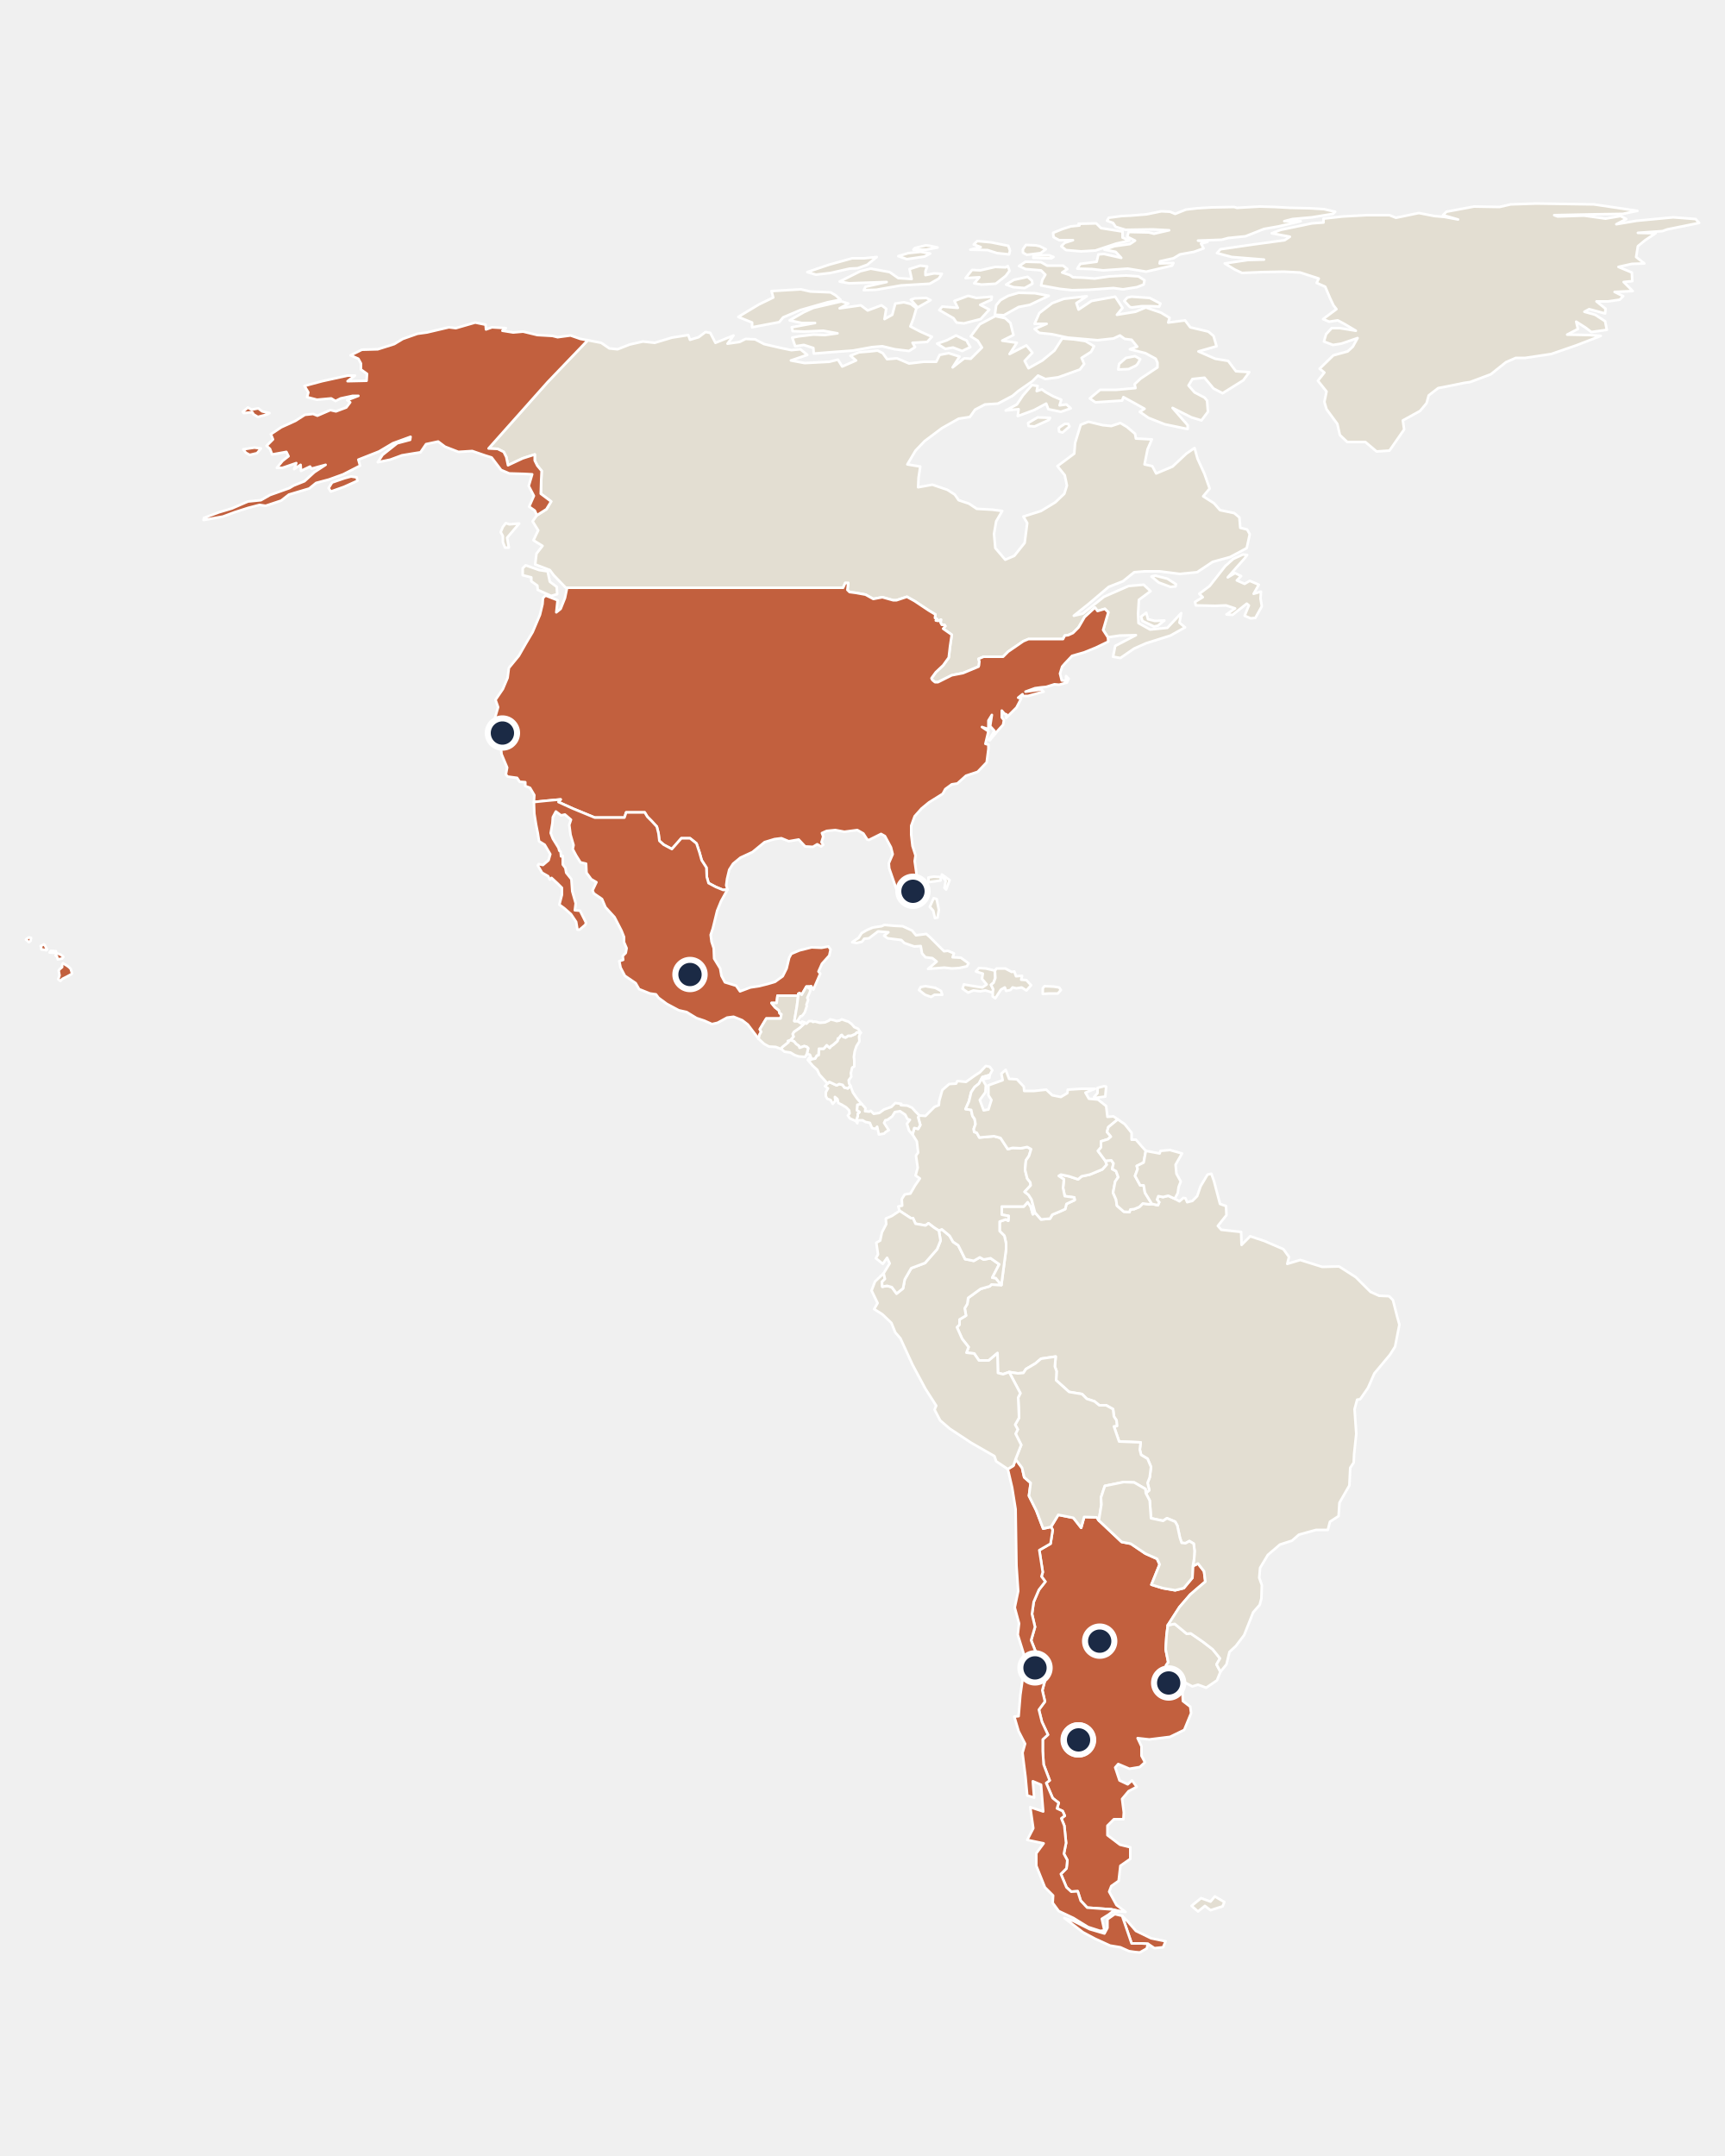
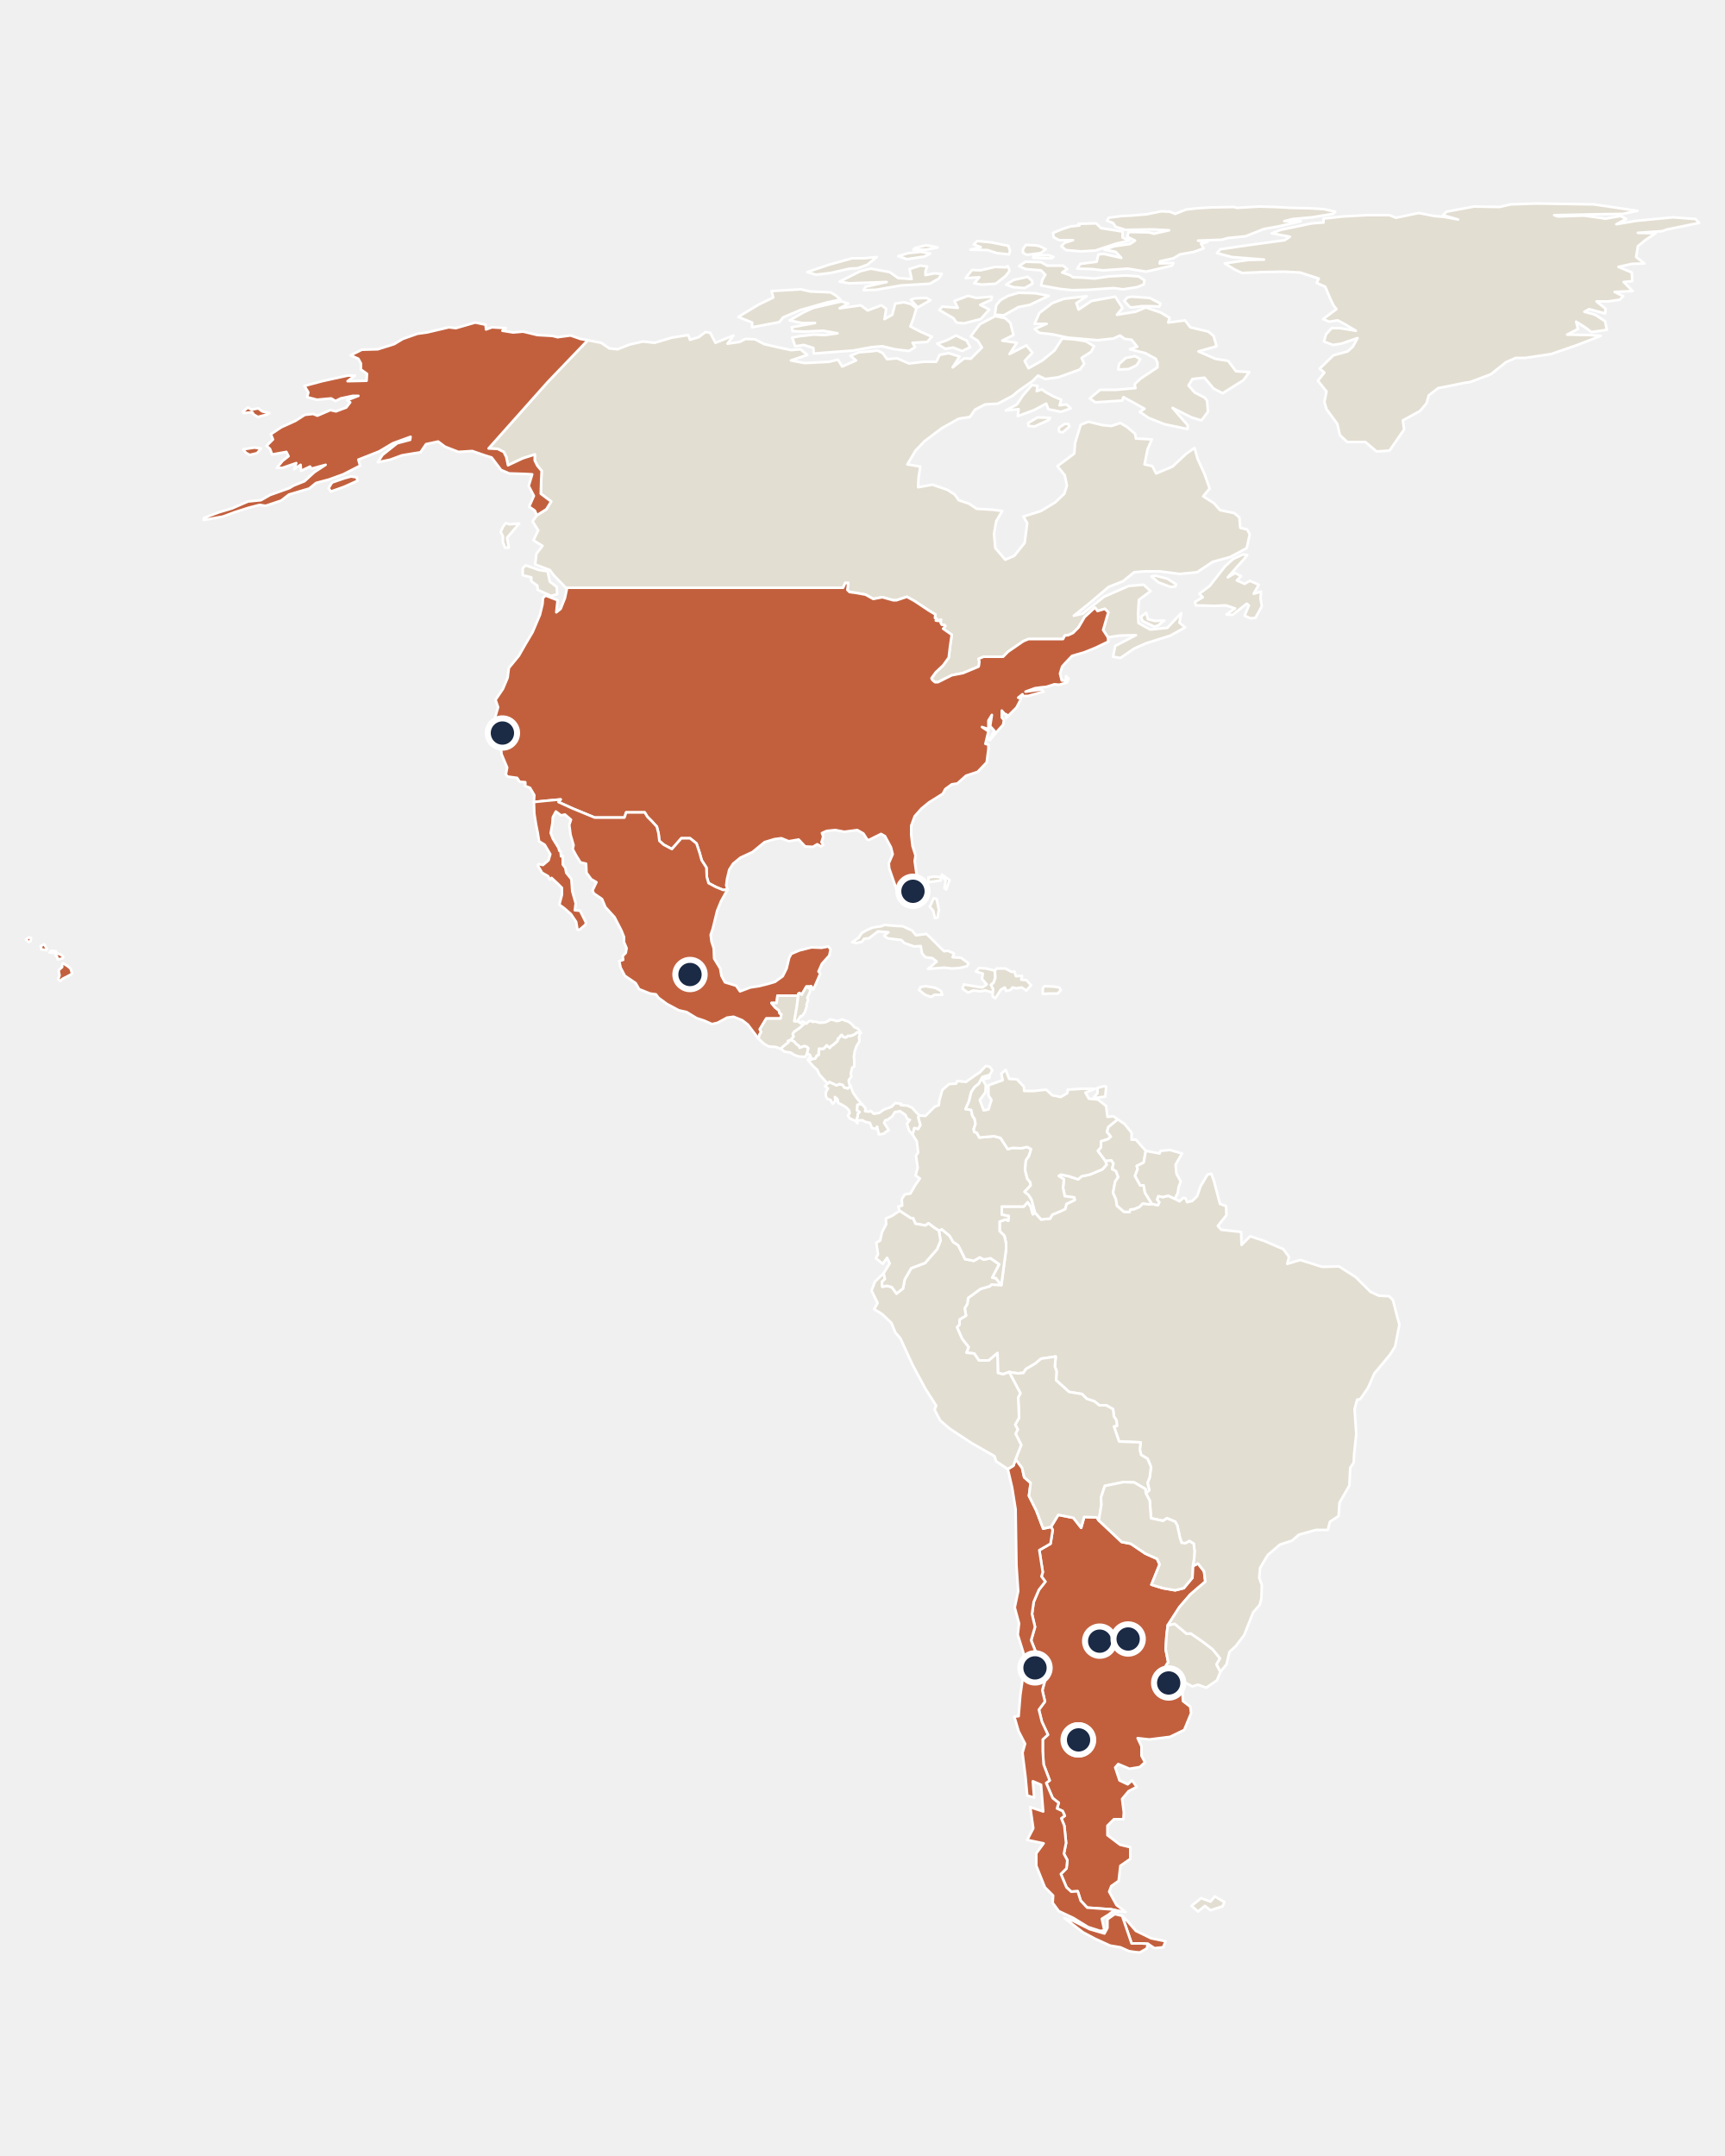
<svg xmlns="http://www.w3.org/2000/svg" viewBox="0 0 400 500" width="400" height="500">
  <g fill="#e3ded2" stroke="#ffffff" stroke-width=".6" stroke-linejoin="round">
    <path d="M131.5,136.3L131.2,136.3L128.4,133.4L127.5,132.2L124.1,130.9L124.4,128.4L125.8,126.6L123.7,125.3L124.8,123L123.5,120.9L124.5,119.5L126.7,118.1L127.8,116.3L125.4,114.5L125.5,111.3L125.6,109.2L124.6,108L124,106.8L124,105.4L121.2,106.3L117.8,107.9L117.4,106L116.8,104.8L115.4,104.1L113.3,104L127,88.6L136.3,78.9L139.4,79.5L141.3,80.8L143.2,81L146,79.9L149.1,79.2L151.8,79.5L155.8,78.3L159.6,77.7L160,78.8L162,78.2L163.6,77L164.7,77.2L165.9,79.5L170.1,77.8L168.7,79.7L171.5,79.3L172.9,78.6L175.1,78.7L177.2,79.8L181.1,80.7L183.5,81.2L185.6,81L187.2,82.3L183.4,83.6L186.6,84.2L192.3,83.9L194.3,83.4L195.3,85L198.5,83.6L197.2,82.5L199.2,81.7L201.7,81.5L203.5,81.3L204.7,81.9L205.7,83.3L208,83.1L210.8,84.3L214.2,83.9L217.1,83.9L217.9,82.3L220,81.9L222.5,82.7L220.9,85.2L223.6,83.1L225.1,83.2L227.7,80.6L226.7,79L225.1,78L227.2,75.2L230.8,73.3L233.1,73.8L234.3,74.9L235,77.7L232.4,79L235.8,79.5L234.1,82.1L238,80.1L239.4,81.8L237.6,83.7L238.5,85.4L241.7,83.6L244.5,81.3L246.3,78.5L249,78.7L251.7,79.1L253.7,80.3L253,81.6L250.8,83L251.4,84.4L250.4,85.7L245.4,87.5L242.4,87.9L240.7,87.1L239.4,88.4L236.1,90.7L234.8,91.8L231.4,93.6L228.4,93.8L226.1,95L224.9,96.7L222.3,97.1L218.4,99.3L214.4,102.3L212.3,104.5L210.4,107.7L213.4,108.2L213,110.8L212.9,113L216.2,112.4L219.7,113.6L221.4,114.7L222.3,116L224.7,116.8L226.5,118L230.1,118.2L232.4,118.5L231,120.9L230.5,123.8L230.8,127.1L233.1,129.8L235.2,128.9L237.6,125.9L238.2,121.3L237.3,119.8L241.4,118.5L244.7,116.5L246.8,114.5L247.4,112.6L246.9,110.2L245.2,108.1L249.1,105.2L249.3,102.7L250.6,98.5L252.4,97.8L255.7,98.6L257.7,98.8L259.8,98.1L261.3,99L263.2,100.6L263.4,101.7L267.1,101.9L266.1,104.2L265.4,107.7L267.2,108.1L268.1,109.8L271.9,108.2L275.1,105.2L277,103.9L277.7,106.4L279.3,109.9L280.5,113.3L279,115.1L281.5,116.7L282.9,118.3L286.2,119L287.4,120L287.6,122.4L289.2,122.8L289.8,123.9L289.1,127.1L287.1,128.2L285.2,129.2L281.2,130.3L277.6,132.7L273.6,133.1L268.9,132.5L265.4,132.5L263,132.7L260.4,134.8L257.1,136.1L252.5,140L249,142.8L251.1,142.3L256,138.4L261.7,135.9L265.2,135.6L266.8,137.1L264.1,139.1L263.9,142.3L264,144.5L266.7,146L270.7,145.6L273.9,142.2L273.5,144.4L274.8,145.5L271.4,147.4L265.7,149.2L263,150.4L259.8,152.6L258.1,152.3L258.6,149.8L263.4,147.3L259.6,147.4L256.9,147.8L255.8,146.1L257,142L256.2,141.2L254.5,141.7L253.9,140.9L251.5,143.1L250.1,145.5L248.8,146.8L247.7,147.3L246.9,147.4L246.5,148.2L242.1,148.2L238.5,148.2L237.3,148.7L234.1,150.9L233.8,151.1L232.6,152.3L230.5,152.3L228.1,152.3L226.9,152.8L227.1,153.4L227,154.3L226.9,154.6L223.3,156.1L220.7,156.6L217.5,158.2L216.8,158.2L216.2,157.7L216,157.3L216.2,157L217,155.9L218.7,154.3L220,152.5L220.3,149.9L220.7,147.2L218.7,145.8L219.2,145.2L219,144.9L218.4,144.9L218.1,144.4L218.2,143.7L217.6,144L217,143.9L217.3,143.6L216.8,143.3L216.9,142.5L215.4,141.6L213.9,140.6L212.1,139.4L210.3,138.4L207.9,139.2L207.1,139.2L204.6,138.5L202.5,138.9L200.7,137.9L198.5,137.5L197,137.3L196.5,136.8L196.7,135.2L196,135.2L195.5,136.3L190.7,136.3L182.8,136.3L174.9,136.3L168,136.3L161.1,136.3L154.2,136.3L147.2,136.3L144.9,136.3L138.1,136.3ZM238.4,98.1L240.6,96.8L243.5,96.9L243.2,97.4L239.9,98.9L238.5,98.8ZM262,71.2L260.7,69.8L261.4,69L262.4,68.8L266.6,69.1L269.1,70.4L268.8,71.1L266.8,71L264.8,71L262.5,71.3ZM245.7,99.1L246.9,98.3L247.7,98.3L248,98.9L246.4,100.3L245.6,100.1L245.5,99.3ZM239.4,65.8L237.6,66.8L235,66.6L233.3,66L235.1,64.9L238.3,64.2L239.3,65.1ZM243.8,59.9L242.9,59.9L239.6,59.8L239.7,59.2L243.3,59.2L244.3,59.6ZM241.1,57.1L242.5,57.8L241.3,58.7L238.1,59.1L237.2,58.6L237.2,57.8L237.9,56.8L240.2,56.9ZM248.6,67.3L245.8,67L241.4,66.2L241.7,64.9L242.4,63.7L241.4,62.7L237.8,62.4L236.3,61.7L237.8,60.7L241.4,60.8L242.8,61.6L246.5,61.6L247.5,62.4L246.3,63.2L248.1,63.8L248.8,64.3L251.3,64.4L253.8,64.6L257.2,64.1L261.1,63.9L264,64.1L265.4,65L265.2,66L263.6,66.6L260.4,67.1L258.2,66.8L252.5,67.2ZM213.5,58.4L215.7,58.8L214.4,59.5L210.3,60.1L208.3,59.4L210.6,58.7ZM215.6,57L217.4,57.4L214.8,57.9L211.8,57.9L212.2,57.5L214.7,56.9ZM288.6,129.5L286.9,131.4L284.7,133.9L286.4,132.9L287.8,133.6L286.8,134.6L288.6,135.4L289.8,134.7L291.9,135.6L290.7,137.7L292.4,137.2L292.3,138.8L292.6,140.6L291.1,143.3L290,143.4L288.6,142.8L289.6,140.4L289.1,140L285.8,142.6L284.4,142.5L286.4,141.1L284.3,140.4L281.8,140.5L277.3,140.4L277.1,139.6L278.9,138.5L278.1,137.7L280.5,135.9L284.1,131.3L286,129.6L288.2,128.6L289.2,128.7ZM242.4,90.9L244.2,91.9L246.1,92.7L245.7,94L247.3,93.8L248.3,94.7L246,95.5L243.1,94.9L242.6,93.6L239.8,95.1L236,96.5L236.2,94.9L233.2,95.2L235.8,93.8L237.2,91.7L239.3,89.3L240.6,89.5L240.4,90.7L241.6,90.3ZM263.3,72.3L265.7,71.3L269.2,72.5L271.2,73.7L270.9,74.8L274.8,74.3L276,75.9L280.2,76.9L281.4,77.9L282.1,80.3L277.9,81.5L281.8,83.2L284.8,83.7L286.6,86.1L289.7,86.3L288.3,88.2L283.5,91.2L281.4,90.1L279.3,87.6L276.5,87.9L275.6,89.4L277,91L279.3,92.2L279.9,92.9L280.1,95.5L278.6,97.5L276.3,96.8L271.9,94.6L273.9,96.9L275.4,98.6L275.4,99.5L270.1,98.4L266.3,96.9L264.3,95.5L265.4,94.8L262.9,93.4L260.5,92.1L260.2,92.9L254,93.3L252.7,92.4L255.1,90.4L258.9,90.4L263.3,90L263.1,89.1L264.5,87.8L268.4,85.2L268.4,84.1L268,83.2L265.6,81.9L262,81L263.7,80.4L262.4,78.8L260.8,78.6L259.7,77.8L258.2,78.5L254.5,78.9L247.6,78.3L243.9,77.5L241,77.2L239.9,76.3L242.7,75.1L239.9,75.1L241,72.6L244,70.3L246.7,69.3L252,68.7L249.6,70.3L250.1,71.8L253.1,69.8L258.6,68.8L260.3,71.4L259,73ZM236.2,67.9L240,68L243.2,68.6L238.8,70.7L236.2,71.2L232.8,73.1L230.7,73L231,70.8L232,69.6L233.8,68.6ZM187.2,63.1L192.2,61.4L197.6,59.9L200.4,59.9L203.3,59.6L201.1,61.4L198.9,62.2L197,62.3L192.6,63.3L189.2,63.7ZM118.1,121.6L120.4,121.4L117.6,124.7L118,127L117.1,127L116.6,125.7L116.6,124.3L116.1,123.4L116.6,122.2L117.3,121.3ZM226.6,55.9L229.8,56.2L233.8,57L234.2,58.1L234,59L231.2,58.7L229,58L225,57.9L227.4,57.3L225.8,56.7ZM129.2,137.8L127.8,138.2L124.7,136.8L124.6,135.8L123.2,134.8L123.2,133.9L121.2,133.4L121.2,131.8L121.9,131.1L123.9,131.8L125,132.2L127,132.5L127.2,133.5L127.5,134.9L129.1,136.1ZM185.7,67.1L187.9,67.6L192.6,67.8L193.8,68.5L194.9,69.5L191.9,70.1L185.6,71.9L181.6,73.6L180.7,74.7L174.4,75.9L174.4,74.8L171.2,73.5L173,72.4L176,70.6L179.3,69L178.9,67.5ZM214.6,63.8L216.6,63.4L218.4,63.5L217.7,64.6L215.6,65.8L208.9,66.2L203.2,67.2L200.3,67.3L200.7,66.5L205.6,65.4L196.9,65.7L194.7,65.3L199.5,62.9L201.9,62.3L206.3,63.1L208.3,64.5L211.4,64.7L210.9,62.4L213.4,61.6L215,61.8L214.6,62.9ZM211.2,70.5L212.5,71.5L211.8,73.9L211.1,75.7L213.4,76.9L216.1,78.1L215,79.3L211.6,79.5L212.2,80.5L210.8,81.4L207.5,81L204.6,80.3L202.2,80.5L197.8,81.3L192.4,81.7L188.7,82L188.6,80.7L186.4,80L184.4,80.3L183.7,78.3L185.2,78L188.6,77.6L191.3,77.7L194.2,77.3L190.9,76.7L186.5,76.9L183.8,76.8L183.6,75.9L189,74.9L185.9,74.9L183.1,74.3L186.4,72.4L188.6,71.4L195.1,69.9L196.7,70.4L194.7,71.5L199.6,70.8L201.2,72L204.4,70.8L205.5,71.6L205.1,74L206.9,73L207.6,70.4L209.6,70.1ZM222.1,71.4L221.3,69.8L224.5,68.6L226.4,69.1L230,68.8L229.9,69.5L227.3,70.7L229.4,71.8L227.4,74L223.5,75L221.8,74.8L221.1,73.8L217.8,71.9L218.5,71.1ZM212.1,69.2L214.8,69.1L215.8,69.6L212.8,71.3L211.2,69.5ZM233.7,61.7L234.1,62.8L233.2,64L230.9,65.8L227.6,66L225.9,65.7L227.1,64.3L223.9,64.5L225.4,62.6L227.3,62.7L230.8,61.9L233.2,62ZM246.4,53.1L248.3,52.5L250.3,52.3L250.1,51.9L254.2,51.8L255.3,52.9L257.8,53.3L260.3,53.7L260.3,55.1L261.9,55.8L258.8,56.5L254,58.1L250.7,58.3L247.2,58L246.1,57.1L246.9,56.3L248.8,55.7L245.6,55.7L244.3,55L244.2,54ZM257.1,50.5L260.1,50.1L262.2,50L265.9,49.7L269.3,49L271.3,49.1L272.5,49.6L275,48.6L277.6,48.3L280.9,48.1L286.2,48L286.8,48.2L292.1,47.9L295.6,48L299.2,48.2L303.6,48.3L307,48.5L309.6,49.1L309.1,49.6L304.2,50.4L299.7,50.8L297.8,51.3L301.6,51.3L296.5,52.5L293.1,53.1L288.8,54.8L284.8,55.2L283.3,55.6L277.8,55.8L280,56.1L278.5,56.5L279.1,57.6L276.9,58.4L273.6,59L272.1,59.9L269,60.6L268.9,61.1L272.1,61L271.8,61.6L265.8,63L261.5,62.3L255.8,62.7L253.2,62.4L249.8,62.3L250.5,61.2L254.3,60.7L254.7,59L256,58.9L260,59.8L258.7,58.4L256.1,57.9L258.4,57.1L262,56.6L263.2,55.8L261.4,54.9L261.7,53.8L266.4,53.9L267.6,54.2L271.1,53.4L267.3,53.2L261,53.3L258.7,52.6L258.1,51.7L256.7,51.2ZM263.4,84.8L261.7,85.6L259.3,85.7L259.5,84.4L261.1,83L263.2,82.6L264.4,83.3L263.8,84.4ZM224.4,79.5L225,80.5L223.1,81.4L221,80.6L219.2,80.9L217.3,79.7L219.6,78.9L221.7,77.8L223.3,78.6L224.2,79ZM267,133.7L267.9,133.5L270.7,134.2L272.7,135.5L272.6,136L271.4,136.1L268.7,135.1ZM265.8,142.1L266.2,143.6L267.8,144L270,143.9L268.5,145.1L267.6,145.3L264.9,144L264.6,143Z" />
    <path d="M131.5,136.3L138.1,136.3L144.9,136.3L147.2,136.3L154.2,136.3L161.1,136.3L168,136.3L174.9,136.3L182.8,136.3L190.7,136.3L195.5,136.3L196,135.2L196.7,135.2L196.5,136.8L197,137.3L198.5,137.5L200.7,137.9L202.5,138.9L204.6,138.5L207.1,139.2L207.9,139.2L210.3,138.4L212.1,139.4L213.9,140.6L215.4,141.6L216.9,142.5L216.8,143.3L217.3,143.6L217,143.9L217.6,144L218.2,143.7L218.1,144.4L218.4,144.9L219,144.9L219.2,145.2L218.7,145.8L220.7,147.2L220.3,149.9L220,152.5L218.7,154.3L217,155.9L216.2,157L216,157.3L216.2,157.7L216.8,158.2L217.5,158.2L220.7,156.6L223.3,156.1L226.9,154.6L227,154.3L227.1,153.4L226.9,152.8L228.1,152.3L230.5,152.3L232.6,152.3L233.8,151.1L234.1,150.9L237.3,148.7L238.5,148.2L242.1,148.2L246.5,148.2L246.9,147.4L247.7,147.3L248.8,146.8L250.1,145.5L251.5,143.1L253.9,140.9L254.5,141.7L256.2,141.2L257,142L255.8,146.1L256.9,147.8L257,148.8L254.1,150.2L251.4,151.3L248.6,152.1L246.9,153.9L246.3,154.6L245.8,156.2L246.2,157.8L247.2,157.9L247.2,156.8L247.8,157.4L247.4,158.3L245.6,158.8L244.5,158.7L242.6,159.3L241.5,159.4L240,159.6L237.8,160.4L241.5,159.9L242,160.4L238.4,161.4L236.9,161.4L237.1,161L236.1,161.8L236.8,162L235.7,164.1L233.3,166.5L233.4,165.7L232.9,165.5L232.3,164.8L232.3,166.4L232.8,167L232.6,168.1L231.5,169.3L229.5,171.7L229.3,171.6L230.6,169.5L229.6,168.4L230,165.8L229.2,167.1L229.2,169.1L227.7,168.6L229.2,169.6L228.5,172.5L229.2,172.7L229.2,173.7L228.8,176.8L226.7,179L224,179.9L222,181.7L220.7,181.9L219.2,183L218.6,184.1L215.4,186.1L213.7,187.5L212.1,189.3L211.3,191.5L211.3,193.6L211.6,196.2L212.3,198.4L212.1,199.7L212.6,203.2L212.2,205.3L211.8,206.5L210.9,208.4L210.1,208.7L208.9,208.4L208.7,207L207.9,206.3L207,203.7L206.2,201.4L206.1,200.2L207,198.1L206.6,196.5L205.2,193.9L204.3,193.4L201.5,194.8L201.1,194.7L200.2,193.3L198.8,192.5L195.8,192.9L193.7,192.5L191.7,192.7L190.6,193.2L190.9,194L190.5,195.3L190.9,195.9L190.4,196.3L189.5,195.8L188.5,196.4L186.7,196.3L185.2,194.7L182.9,195.1L181.2,194.4L179.6,194.6L177.3,195.3L174.5,197.6L171.7,198.9L170,200.3L169.1,201.7L168.6,203.8L168.4,205.3L168.7,206.3L167.7,206.4L166,205.7L164.3,204.8L163.9,203.4L163.8,201.2L162.7,199.5L162.2,197.7L161.5,195.6L160,194.4L158,194.4L155.8,196.9L153.9,195.9L152.9,195L152.7,193.3L152.3,191.7L151.1,190.4L150.1,189.4L149.5,188.4L145.2,188.4L144.8,189.6L142.9,189.6L137.9,189.6L132.8,187.5L129.5,186L130,185.4L126.7,185.7L123.8,186L123.9,184.4L122.9,182.7L121.8,182.3L121.8,181.4L120.5,181.3L119.9,180.4L117.7,180.1L117.3,179.6L117.6,178L116.3,174.9L115.9,170.7L116.3,170L115.6,169L114.8,166.4L115.5,164L114.9,162.3L116.6,159.8L117.7,157.2L118,154.9L120.3,152.1L121.9,149.3L123.5,146.6L125.2,142.6L125.8,140.1L125.9,138.7L126.5,138.1L129.3,139.2L129,142L130,141.2L131,138.7ZM15.6,224L16,224.3L16.4,224.7L16.7,225.7L16.6,225.9L15.5,226.5L14.5,227L14,227.5L13.5,227.1L13.8,226.2L13.6,225.1L13.8,224.8L14.4,224.3L14.4,223.7L14.6,223.4L14.8,223.5ZM14.7,221.9L14.4,222.3L13.4,222.5L13.2,221.8L12.9,221.6L13,221.4L13.3,221.1L14.1,221.4ZM13,220.6L12.9,221L11.5,220.9L11.8,220.5ZM10.2,219L10.4,219.2L10.9,220.2L10.7,220.4L10.5,220.3L9.6,220.2L9.5,219.5L9.4,219.4ZM7.2,217.5L7.1,218.2L6.7,218.5L6,217.9L6.2,217.7L6.7,217.4ZM59,103.8L60.5,104L59.6,105.1L57.9,105.5L57,105L56.4,104.2ZM81.4,110.5L82.7,110.7L82.9,111.5L79.8,112.9L76.7,114L76.2,113.2L77,111.9L79.9,110.9ZM136.3,78.9L127,88.6L113.3,104L115.4,104.1L116.8,104.8L117.4,106L117.8,107.9L121.2,106.3L124,105.4L124,106.8L124.6,108L125.6,109.2L125.5,111.3L125.4,114.5L127.8,116.3L126.7,118.1L124.5,119.5L124,118.4L122.7,117.5L123.8,115L122.6,112.7L123.4,110L121.5,109.9L118.1,109.8L116.2,109L114,106.1L112.4,105.6L109.5,104.6L106.3,104.8L103.2,103.6L101.6,102.4L98.8,103L97.5,104.9L96.2,105.1L93.2,105.6L90.5,106.6L87.6,107.2L88.7,105.5L92.1,102.8L95.1,102L95.2,101.3L91.1,102.8L87.9,104.7L83.1,106.6L83.5,108L79.6,110L76.3,111.2L73.3,112L71.7,113.3L67,114.7L65.2,116.1L61.6,117.3L60.2,117.1L57.5,117.8L54.4,118.8L51.7,119.8L47.2,120.6L47.3,120.1L50.8,118.8L53.8,117.9L57.5,116.3L60.5,116L62.6,114.8L67.1,113.2L68.1,112.6L70.6,111.6L72.9,109.5L75.5,107.8L72.2,108.7L71.9,108.2L69.8,109.2L69.7,107.8L68.2,108.8L68.7,107.4L65.5,108.5L64.2,108.5L65.5,106.9L66.9,105.8L66.4,104.8L63.1,105.4L62.6,104.1L61.8,103.4L63.3,101.9L62.8,100.7L65.2,99.1L68.5,97.6L70.7,96.2L72.6,96L73.6,96.4L76.6,95.1L77.9,95.4L80.3,94.5L81.2,93.3L80.5,92.8L83.1,91.8L81.8,91.8L79,92.4L77.8,93L76.8,92.4L73.5,92.7L71.2,92.1L71.5,91L70.6,89.5L74.7,88.4L80.6,87.1L82.3,87.1L80.6,88.4L85,88.3L85.1,86.7L83.7,85.7L83.7,84.3L83.1,83.2L81.3,82.4L83.9,81.1L87.6,81L91.4,79.8L93.4,78.6L96.8,77.4L99,77.1L104.1,75.9L105.7,76.1L110.2,74.8L112.6,75.3L112.7,76.4L114.1,75.9L117.3,76.1L116.5,76.7L119,77.1L121.3,76.9L124.6,77.7L128.1,77.9L129.3,78.2L132.3,77.8L134.6,78.6ZM57.5,94.5L58.3,95L59.9,94.7L60.8,95.4L62.5,95.8L62,96.1L59.8,96.7L58.8,96.1L58.5,95.6L56.5,95.8L56.3,95.5Z" fill="#c2603e" />
    <path d="M260.2,444.3L261.5,445.6L263.4,447.8L266.9,449.5L270.3,450.2L269.7,451.6L267.7,451.8L266.2,450.8L264.8,450.7L262.4,450.7ZM270.8,376.9L270.5,379.3L270.3,382.5L270.9,385.5L270.4,386.2L270.6,388.2L270.7,389.8L274.2,392.4L274.3,394.5L276,395.8L276.2,397.3L274.6,401.2L271.3,402.8L266.5,403.4L263.8,403.1L264.7,405L264.7,407.2L265.5,408.7L264.3,409.8L261.9,410.2L259.3,409.1L258.6,409.9L259.6,412.9L261.5,413.8L262.5,412.9L263.6,414.4L261.7,415.4L260.2,417.2L260.6,420.3L260.5,421.9L258.3,421.9L256.8,423.4L256.8,425.6L259.7,427.8L262.1,428.4L262.1,431.1L259.8,432.7L259.4,436.2L257.7,437.4L257.2,438.7L258.9,441.8L261,443.4L260,443.3L257.7,442.8L252.1,442.4L250.6,440.8L249.9,438.6L248.4,438.7L247.3,437.7L246,434.6L247.3,433.3L247.5,431.4L246.7,429.9L247.2,427.4L246.8,423.4L246.1,421.7L246.9,421.1L246.4,420L245.1,419.4L245.5,418.1L244.1,417L242.6,413.5L243.4,412.9L242,409.2L241.8,406.1L241.8,403.4L243,402.3L241.6,399.3L240.9,396.5L242.3,394.6L241.7,392L242.5,389L242,386.2L241.2,385.7L239.1,380.4L240,377.3L239.3,374.3L239.7,371.5L240.9,368.7L242.4,366.8L241.5,365.6L241.8,364.6L241,359.5L243.6,358L244.1,354.8L243.7,354.1L245.4,351.3L248.9,352L250.7,354.3L251.4,351.8L254.3,351.9L254.8,352.6L260.1,357.6L262.2,358L265.6,360.3L268.3,361.5L268.9,362.8L267,367.5L269.6,368.3L272.5,368.8L274.5,368.3L276.5,365.9L276.6,363.2L277.8,362.6L279.2,364.4L279.5,366.8L277.5,368.5L276,369.8L273.5,372.7Z" fill="#c2603e" />
    <path d="M260.2,444.3L262.4,450.7L264.8,450.7L266.2,450.8L265.9,451.9L264.3,452.8L263.2,452.7L261.8,452.5L259.8,451.6L257.4,451.2L253.9,449.6L251.1,448.1L246.8,444.8L248.9,445.5L252.7,447.4L256.1,448.4L256.8,447.1L256.8,445.1L258.5,443.9ZM235.5,338.4L237,340.4L237.5,342.6L239,343.9L238.6,346.9L240.3,350.3L241.9,354.5L243.7,354.1L244.1,354.8L243.6,358L241,359.5L241.8,364.6L241.5,365.6L242.4,366.8L240.9,368.7L239.7,371.5L239.3,374.3L240,377.3L239.1,380.4L241.2,385.7L242,386.2L242.5,389L241.7,392L242.3,394.6L240.9,396.5L241.6,399.3L243,402.3L241.8,403.4L241.8,406.1L242,409.2L243.4,412.9L242.6,413.5L244.1,417L245.5,418.1L245.1,419.4L246.4,420L246.9,421.1L246.1,421.7L246.8,423.4L247.2,427.4L246.7,429.9L247.5,431.4L247.3,433.3L246,434.6L247.3,437.7L248.4,438.7L249.9,438.6L250.6,440.8L252.1,442.4L257.7,442.8L260,443.3L258,443.3L257.1,444L255.5,445L256.1,447.7L255.1,447.8L252.3,446.9L248.9,444.8L245.5,443.2L244.1,441.3L244.2,439.6L242.3,437.7L240.3,432.7L240.3,429.8L242,427.5L238.2,426.7L239.6,424L238.9,419.1L241.9,420.1L241.4,413.9L239.5,413.1L239.8,416.9L238.2,416.4L237.8,412.1L237.1,406.5L237.7,404.4L236.2,401.5L235.2,398.1L236.2,398L236.6,393.1L237.3,388.2L237.4,383.6L236,379.1L236.3,376.5L235.3,372.8L236.1,369L235.7,363.1L235.6,356.8L235.5,350L234.7,345L233.7,340.7L235,339.9Z" fill="#c2603e" />
    <path d="M230.7,225.1L230.8,226.8L230.4,227.9L229.8,228.4L230.3,229.4L230.2,230.2L228.5,229.7L227.3,229.9L225.7,229.7L224.5,230.2L223.2,229.3L223.5,228.3L225.8,228.7L227.8,229L228.8,228.3L227.7,227L227.9,225.8L226.3,225.3L227,224.5L228.6,224.6Z" />
    <path d="M230.2,230.2L230.3,229.4L229.8,228.4L230.4,227.9L230.8,226.8L230.7,225.1L231.1,224.6L233.1,224.6L234.6,225.4L235.2,225.3L235.6,226.4L237,226.3L236.8,227.2L238,227.3L239.1,228.5L238,229.7L236.9,229L235.7,229.2L234.8,229L234.3,229.6L233.3,229.8L233,229L232.1,229.5L230.8,231.5L230.2,231.1Z" />
    <path d="M215.3,203.5L216.5,203.3L218.2,203.4L218.1,204.2L215.3,204.6ZM218.4,202.8L220.2,204.1L219.4,206.3L219,205.9L219.3,204.3L218.4,203.1ZM216.5,208.3L217.2,208.5L217.7,211L217.4,212.8L216.8,212.9L216.4,211.2L215.6,210.3Z" />
    <path d="M276.3,442L278.5,440.2L280.7,441L281.7,439.8L283.9,441.1L283.5,442.1L280.7,443L279.4,442L277.8,443.3Z" />
    <path d="M335.4,49.1L341.8,47.9L347.7,48L350.3,47.4L356.3,47.2L369.6,47.4L379.7,48.9L376.3,49.6L369.8,49.7L360.4,49.9L361.2,50.2L367.3,50L372.3,50.7L375.8,50.1L377.1,50.8L374.8,52L379.5,51.2L388,50.4L393.2,50.8L394,51.7L386.6,53.2L385.5,53.6L379.8,54L383.9,54.1L381.5,55.7L379.8,57.1L379.4,59.6L381.3,61.1L378.4,61.2L375.3,61.9L378.4,63.2L378.5,65.2L376.5,65.4L378.6,67.5L374.4,67.7L376.4,68.7L375.6,69.5L372.9,69.9L370.2,69.9L372.3,71.6L372.2,72.7L368.5,71.7L367.4,72.3L369.9,73L372.2,74.5L372.6,76.5L369,77L367.7,76L365.5,74.6L365.9,76.3L363.4,77.6L368.5,77.7L371.2,77.9L365.5,80.1L359.7,82.1L353.7,83L351.5,83L349.2,84L345.7,86.8L340.9,88.6L339.5,88.8L336.6,89.4L333.5,90L331.3,91.7L330.8,93.5L329.3,95.3L325.3,97.5L325.6,99.6L324,101.9L322.2,104.5L319.2,104.7L316.6,102.5L312.4,102.5L310.7,100.9L310.1,98.3L307.6,94.9L307.1,93.2L307.6,90.8L305.6,88.3L307.1,86.4L306,85.5L309.2,82.4L312.5,81.5L313.7,80.4L314.8,78.4L312.2,79.3L311,79.7L309.1,80L307,79.2L307.5,77.5L308.8,76.1L310.7,76.1L314.4,76.7L311.7,75.1L310.2,74.3L308.2,74.6L306.8,74L309.9,71.7L309.2,70.8L308.4,69.1L307.3,66.5L305.3,65.6L305.8,64.6L301.5,63.2L297.7,63L292.7,63.1L288,63.3L286.3,62.5L284,61.1L289.3,60.3L293.1,60.2L285.6,59.6L282.2,58.7L283,57.8L290.6,56.7L297.9,55.7L299.1,54.9L294.9,54.1L297,53.3L304.2,51.8L306.9,51.6L306.9,50.7L311.4,50.2L316.9,49.9L322.2,49.9L323.7,50.5L329,49.4L332.6,50.1L334.9,50.3L338.1,50.9L334.6,49.9Z" />
    <path d="M123.8,186L126.7,185.7L130,185.4L129.5,186L132.8,187.5L137.9,189.6L142.9,189.6L144.8,189.6L145.2,188.4L149.5,188.4L150.1,189.4L151.1,190.4L152.3,191.7L152.7,193.3L152.9,195L153.9,195.9L155.8,196.9L158,194.4L160,194.4L161.5,195.6L162.2,197.7L162.7,199.5L163.8,201.2L163.9,203.4L164.3,204.8L166,205.7L167.7,206.4L168.7,206.3L167.2,209L166.3,211.2L165.3,215.3L164.8,216.8L165,218.4L165.5,219.9L165.6,222.3L167,224.6L167.3,226.3L168.1,227.8L170.7,228.6L171.6,229.9L174,229L176,228.7L178,228.2L179.7,227.7L181.5,226.4L182.4,224.6L183,222.1L183.5,221.2L185.4,220.4L188.2,219.7L190.5,219.8L192.1,219.5L192.6,220.2L192.3,221.6L190.6,223.5L189.8,225.3L190.2,225.8L189.6,227.2L188.6,229.5L188.1,228.7L187.5,228.8L187,228.8L185.9,230.7L185.4,230.3L185.1,230.5L185.1,230.9L182.7,230.9L180.3,230.9L180.1,232.6L178.9,232.6L179.7,233.6L180.6,234.3L180.8,235L181.2,235.2L181,236.2L177.7,236.2L176.2,238.7L176.5,239.3L176.1,240L175.9,240.9L173.4,237.6L172.1,236.6L170.1,235.8L168.6,236L166.4,237.2L165.1,237.5L163.3,236.7L161.5,236.1L159.2,234.7L157.4,234.3L154.6,232.8L152.7,231.4L152.1,230.6L150.7,230.4L148.2,229.4L147.4,228L144.9,226.3L143.9,224.4L143.6,222.9L144.5,222.6L144.4,221.7L145.1,221L145.3,219.9L144.7,218.5L144.7,217.3L144.1,215.8L142.5,212.7L140.4,210.4L139.6,208.5L137.7,207.2L137.4,206.5L138.3,204.6L137.1,203.9L136,202.4L135.9,200.3L134.6,200L133.6,198.4L132.8,196.9L133,196L132.3,193.6L132,191.3L132.4,190.1L131,188.9L130.1,189.1L128.9,188.2L128.2,189.5L128.1,190.9L127.7,193.2L128.2,194.5L129.5,196.6L129.7,197.3L130,197.5L130.1,198.6L130.5,198.5L130.5,200.5L131.1,201.3L131.3,202.4L132.5,203.9L132.7,206.7L133.1,208.1L133.5,209.5L133.3,211.1L134.5,211.2L135.2,212.6L135.9,214L135.7,214.5L134.4,215.6L133.9,215.6L133.6,213.8L132.4,212L130.8,210.6L129.7,209.8L130.3,207.5L130.3,205.9L129.3,204.9L127.9,203.6L127.5,204L127.1,203.2L125.7,202.4L124.7,200.7L124.9,200.4L125.9,200.6L127.2,199.5L127.6,198.1L126.3,195.9L125,195.1L124.7,193.2L124.3,191.2L123.9,188.7Z" fill="#c2603e" />
    <path d="M270.8,376.9L272.4,376.6L275.2,378.9L276.1,378.8L279,380.8L281.2,382.5L282.9,384.6L282.1,386L283,387.7L282.2,389.7L279.7,391.4L277.8,390.7L276.5,391.1L274,389.8L272.3,389.9L270.6,388.2L270.4,386.2L270.9,385.5L270.3,382.5L270.5,379.3Z" />
    <path d="M283,387.7L282.1,386L282.9,384.6L281.2,382.5L279,380.8L276.1,378.8L275.2,378.9L272.4,376.6L270.8,376.9L273.5,372.7L276,369.8L277.5,368.5L279.5,366.8L279.2,364.4L277.8,362.6L276.6,363.2L276.9,361.5L277,359.7L276.8,358L275.8,357.4L274.9,357.9L274,357.8L273.6,356.6L273,353.8L272.5,352.9L270.6,352.1L269.7,352.7L266.9,352.1L266.6,348L265.7,346.3L266.5,345.6L266.1,343.9L266.6,342.6L266.9,340.2L266.1,338.3L264.6,337.4L264.3,336.2L264.5,334.5L259.5,334.3L258.3,330.8L259,330.7L258.9,329.4L258.3,328.5L258.1,326.8L256.5,325.9L254.9,325.9L253.8,325L252,324.4L250.9,323.3L247.9,322.8L244.9,320.1L245,318L244.6,316.9L244.8,314.6L241.4,315.1L240.1,316.2L237.9,317.5L237.3,318.4L236,318.5L234,318.2L232.6,318.7L231.4,318.4L231.3,313.8L229.3,315.5L227,315.5L225.9,313.9L224.1,313.7L224.6,312.4L223.1,310.5L221.9,307.8L222.5,307.2L222.5,306L224,305.1L223.7,303.4L224.3,302.4L224.5,301L227.4,298.9L229.5,298.3L229.9,297.9L232.2,298L233.3,289.7L233.3,288.4L232.9,286.6L231.8,285.5L231.8,283.3L233.2,282.8L233.8,283.1L233.9,282L232.3,281.7L232.3,279.8L237.4,279.8L238.3,278.8L239,279.8L239.5,281.6L240,281.2L241.4,282.8L243.5,282.6L244,281.7L245.9,280.9L247,280.4L247.3,279.2L249.2,278.3L249.1,277.7L246.9,277.4L246.5,275.5L246.7,273.5L245.5,272.7L246,272.4L247.9,272.8L250,273.5L250.8,272.8L252.7,272.4L255.6,271.2L256.6,270.1L256.3,269.2L257.7,269.1L258.2,269.8L257.9,271.1L258.8,271.6L259.3,273L258.6,274L258.1,276.6L258.8,278.2L259,279.6L260.6,281L261.9,281.1L262.1,280.5L263,280.4L264.2,279.9L265,279.1L266.5,279.3L267.1,279.2L268.5,279.5L268.8,278.8L268.3,278.2L268.6,277.4L269.7,277.6L270.9,277.3L272.4,278L273.5,278.6L274.4,277.8L274.9,277.9L275.3,278.8L276.5,278.5L277.6,277.4L278.4,275.1L280,272.4L280.9,272.2L281.5,273.9L282.9,279.2L284.3,279.7L284.4,281.8L282.4,284.3L283.2,285.2L287.8,285.7L287.9,288.7L289.9,286.7L293.2,287.8L297.6,289.7L298.9,291.5L298.5,293.1L301.5,292.2L306.6,293.8L310.5,293.7L314.4,296.2L317.8,299.6L319.8,300.5L322.1,300.6L323,301.5L324,305.4L324.5,307.2L323.5,312.3L322.3,314.2L318.7,318.5L317.2,321.9L315.4,324.5L314.7,324.6L314.1,326.8L314.5,332.5L314,337.2L313.9,339.2L313.1,340.4L312.9,344.5L310.6,348.5L310.4,351.6L308.4,352.9L307.9,354.8L305.2,354.8L301.2,355.9L299.6,357.3L296.8,358.2L294,360.6L292.2,363.6L292,365.9L292.6,367.6L292.5,370.7L292.1,372.2L290.6,373.9L288.5,379.2L286.6,381.7L285.1,383.1L284.4,386Z" />
    <path d="M234,318.2L236,318.5L237.3,318.4L237.9,317.5L240.1,316.2L241.4,315.1L244.8,314.6L244.6,316.9L245,318L244.9,320.1L247.9,322.8L250.9,323.3L252,324.4L253.8,325L254.9,325.9L256.5,325.9L258.1,326.8L258.3,328.5L258.9,329.4L259,330.7L258.3,330.8L259.5,334.3L264.5,334.5L264.3,336.2L264.6,337.4L266.1,338.3L266.9,340.2L266.6,342.6L266.1,343.9L266.5,345.6L265.7,346.3L265.6,345.3L263,343.8L260.6,343.7L256.2,344.6L255.3,347.3L255.4,348.9L254.8,352.6L254.3,351.9L251.4,351.8L250.7,354.3L248.9,352L245.4,351.3L243.7,354.1L241.9,354.5L240.3,350.3L238.6,346.9L239,343.9L237.5,342.6L237,340.4L235.5,338.4L236.8,335.1L235.5,332.5L236,331.5L235.4,330.4L236.3,328.8L236.2,326.3L236.1,324.1L236.6,323.1Z" />
    <path d="M232.2,298L229.9,297.9L229.5,298.3L227.4,298.9L224.5,301L224.3,302.4L223.7,303.4L224,305.1L222.5,306L222.5,307.2L221.9,307.8L223.1,310.5L224.6,312.4L224.1,313.7L225.9,313.9L227,315.5L229.3,315.5L231.3,313.8L231.4,318.4L232.6,318.7L234,318.2L236.6,323.1L236.1,324.1L236.2,326.3L236.3,328.8L235.4,330.4L236,331.5L235.5,332.5L236.8,335.1L235.5,338.4L235,339.9L233.7,340.7L231,338.9L230.6,337.7L225.2,334.6L220.2,331.3L218,329.4L216.7,326.9L217.1,326L214.6,322.1L211.6,316.5L208.8,310.4L207.6,309L206.7,306.8L204.6,304.8L202.7,303.6L203.5,302.2L202.1,299.3L202.9,297.2L204.9,295.3L205.2,296.6L204.5,297.3L204.6,298.4L205.7,298.2L206.8,298.5L207.9,300L209.4,298.8L209.8,296.7L211.3,294.1L214.5,292.9L217.3,289.7L218.1,287.7L217.7,285.4L218.4,285.1L220.2,286.6L221,288L222.2,288.8L223.8,292L225.8,292.4L227.2,291.6L228.1,292.1L229.7,291.8L231.7,293.2L230.1,296.3L230.9,296.4Z" />
    <path d="M240,281.2L239.5,281.6L239,279.8L238.3,278.8L237.4,279.8L232.3,279.8L232.3,281.7L233.9,282L233.8,283.1L233.2,282.8L231.8,283.3L231.8,285.5L232.9,286.6L233.3,288.4L233.3,289.7L232.2,298L230.9,296.4L230.1,296.3L231.7,293.2L229.7,291.8L228.1,292.1L227.2,291.6L225.8,292.4L223.8,292L222.2,288.8L221,288L220.2,286.6L218.4,285.1L217.7,285.4L216.6,284.7L215.3,283.7L214.6,284.2L212.3,283.8L211.7,282.5L211.2,282.5L208.6,280.8L208.3,279.8L209.2,279.6L209.1,278.1L209.8,277L211.1,276.8L212.2,274.9L213.3,273.3L212.3,272.6L212.8,270.8L212.4,268L212.9,267.3L212.6,264.7L211.6,263.1L212,261.6L212.9,261.8L213.4,260.9L212.9,259.1L213.2,258.7L214.6,258.8L216.7,256.7L217.7,256.3L217.8,255.3L218.5,252.8L220.1,251.4L221.7,251.3L222,250.7L224,250.9L226.1,249.4L227.2,248.7L228.6,247.2L229.5,247.4L230.1,248.2L229.5,249.3L227.8,249.8L227,251.3L226,252.1L225.2,253.3L224.7,255.4L223.9,257.2L225.2,257.4L225.5,258.8L226,259.5L226.2,260.7L225.8,261.8L225.9,262.5L226.5,262.7L227.1,263.8L230.5,263.5L232,263.9L233.7,266.5L234.8,266.2L236.7,266.3L238.2,266L239.1,266.5L238.6,268.1L237.9,269.1L237.7,271.3L238.2,273.3L238.9,274.2L239,274.9L237.6,276.4L238.5,277.1L239.2,278.2Z" />
    <path d="M213.2,258.7L212.9,259.1L213.4,260.9L212.9,261.8L212,261.6L211.6,263.1L210.8,262.2L210.3,260.6L211,259.7L210.4,259.5L209.9,258.5L208.7,257.7L207.5,257.9L206.9,258.9L205.8,259.7L205.3,259.8L205,260.4L206.1,262.1L205.4,262.5L205,262.9L203.8,263.1L203.4,261.3L203,261.8L202.2,261.6L201.7,260.4L200.7,260.2L200,259.8L198.9,259.8L198.8,260.5L198.5,260L198.7,259.4L198.9,258.8L198.9,258.3L199.3,257.9L198.7,257.5L198.8,256.2L199.8,256L200.7,257L200.6,257.7L201.6,257.8L201.9,257.6L202.6,258.3L203.9,258.1L205,257.3L206.7,256.7L207.6,255.8L209,256L208.9,256.3L210.4,256.4L211.5,256.9L212.3,257.8Z" />
    <path d="M199.8,256L198.8,256.2L198.7,257.5L199.3,257.9L198.9,258.3L198.9,258.8L198.7,259.4L198.5,260L197.1,259.4L196.6,258.7L197,258.2L196.9,257.5L196.2,256.8L195.2,256.2L194.4,255.8L194.2,254.9L193.6,254.4L193.7,255.3L193.1,256L192.6,255.1L191.8,254.8L191.5,254.2L191.5,253.3L192,252.4L191.3,251.9L191.9,251.3L192.3,250.9L194,251.7L194.6,251.4L195.4,251.6L195.8,252.2L196.6,252.4L197.2,251.8L197.8,253.4L198.7,254.7Z" />
    <path d="M197.2,251.8L196.6,252.4L195.8,252.2L195.4,251.6L194.6,251.4L194,251.7L192.3,250.9L191.9,251.3L191.1,250.4L190,249.2L189.5,248.1L188.5,247.2L187.3,245.8L187.6,245.3L188,245.8L188.2,245.6L189,245.5L189.4,244.8L189.8,244.7L189.9,243.2L190.5,243.2L191,243.2L191.7,242.4L192.4,243L192.7,242.6L193.2,242.3L194.2,241.4L194.3,240.8L194.5,240.8L195,240.1L195.2,240L195.6,240.5L196.1,240.6L196.7,240.2L197.4,240.2L198.3,239.8L198.7,239.4L199.6,239.5L199.4,239.8L199.2,240.4L199.3,241.5L198.6,242.6L198.2,243.8L198,245.1L198.1,245.9L198.1,247.3L197.6,247.6L197.3,248.9L197.4,249.7L196.8,250.5L196.9,251.3Z" />
    <path d="M199.6,239.5L198.7,239.4L198.3,239.8L197.4,240.2L196.7,240.2L196.1,240.6L195.6,240.5L195.2,240L195,240.1L194.5,240.8L194.3,240.8L194.2,241.4L193.2,242.3L192.7,242.6L192.4,243L191.7,242.4L191,243.2L190.5,243.2L189.9,243.2L189.8,244.7L189.4,244.8L189,245.5L188.2,245.6L187.8,244.6L187.1,244.4L187.4,243.1L187.1,242.8L186.5,242.6L185.4,243L185.3,242.6L184.6,242.1L184.1,241.5L183.3,241.2L184,240.4L183.8,239.8L184.1,239.3L185.4,238.4L186.7,237.2L187,237.4L187.6,236.8L188.3,236.8L188.5,237L189,236.9L190.1,237.2L191.3,237.1L192.2,236.7L192.5,236.4L193.4,236.6L194,236.8L194.6,236.7L195.2,236.4L196.3,236.8L196.7,236.9L197.5,237.5L198.1,238.2L199,238.6Z" />
    <path d="M183.3,241.2L184.1,241.5L184.6,242.1L185.3,242.6L185.4,243L186.5,242.6L187.1,242.8L187.4,243.1L187.1,244.4L186.7,245.1L185.2,245L184.3,244.7L183.3,244.1L181.9,243.9L181.2,243.3L181.3,242.9L182.3,242.1L182.8,241.7L182.7,241.4Z" />
    <path d="M175.9,240.9L176.1,240L176.5,239.3L176.2,238.7L177.7,236.2L181,236.2L181.2,235.2L180.8,235L180.6,234.3L179.7,233.6L178.9,232.6L180.1,232.6L180.3,230.9L182.7,230.9L185.1,230.9L184.8,233.3L184.2,236.8L184.9,236.8L185.7,237.3L186,236.9L186.7,237.2L185.4,238.4L184.1,239.3L183.8,239.8L184,240.4L183.3,241.2L182.7,241.4L182.8,241.7L182.3,242.1L181.3,242.9L181.2,243.3L179.9,242.8L178.3,242.7L177.2,242.1Z" />
    <path d="M185.1,230.9L185.1,230.5L185.4,230.3L185.9,230.7L187,228.8L187.5,228.8L187.5,229.2L188,229.3L187.8,230.1L187.2,231.4L187.4,231.9L187,233L187.1,233.3L186.6,234.8L186,235.6L185.6,235.7L184.9,236.8L184.2,236.8L184.8,233.3Z" />
    <path d="M256.3,269.2L256.6,270.1L255.6,271.2L252.7,272.4L250.8,272.8L250,273.5L247.9,272.8L246,272.4L245.5,272.7L246.7,273.5L246.5,275.5L246.9,277.4L249.1,277.7L249.2,278.3L247.3,279.2L247,280.4L245.9,280.9L244,281.7L243.5,282.6L241.4,282.8L240,281.2L239.2,278.2L238.5,277.1L237.6,276.4L239,274.9L238.9,274.2L238.2,273.3L237.7,271.3L237.9,269.1L238.6,268.1L239.1,266.5L238.2,266L236.7,266.3L234.8,266.2L233.7,266.5L232,263.9L230.5,263.5L227.1,263.8L226.5,262.7L225.9,262.5L225.8,261.8L226.2,260.7L226,259.5L225.5,258.8L225.2,257.4L223.9,257.2L224.7,255.4L225.2,253.3L226,252.1L227,251.3L227.8,249.8L229.5,249.3L229.4,250L227.8,250.3L228.6,251.7L228.5,253.3L227.2,255.1L228.1,257.5L229.2,257.3L229.9,255.1L229.2,254L229.2,251.7L232.5,250.5L232.2,249L233.2,248.1L234,250.2L235.8,250.3L237.4,252L237.5,253L239.8,253L242.6,252.7L244,254L246,254.4L247.5,253.5L247.6,252.7L250.8,252.5L253.9,252.5L251.7,253.4L252.5,254.8L254.6,255L256.5,256.5L256.8,259L258.2,258.9L259.2,259.6L257,261.4L256.7,262.5L257.6,263.6L256.9,264.2L255.3,264.7L255.3,266.1L254.6,266.9Z" />
    <path d="M267.1,279.2L266.5,279.3L265,279.1L264.2,279.9L263,280.4L262.1,280.5L261.9,281.1L260.6,281L259,279.6L258.8,278.2L258.1,276.6L258.6,274L259.3,273L258.8,271.6L257.9,271.1L258.2,269.8L257.7,269.1L256.3,269.2L254.6,266.9L255.3,266.1L255.3,264.7L256.9,264.2L257.6,263.6L256.7,262.5L257,261.4L259.2,259.6L260.8,260.7L262.4,262.7L262.4,264.3L263.4,264.3L264.7,265.8L265.7,266.9L265.2,269.6L263.6,270.4L263.8,271.1L263.2,272.7L264.4,274.9L265.2,274.9L265.5,276.6Z" />
    <path d="M272.4,278L270.9,277.3L269.7,277.6L268.6,277.4L268.3,278.2L268.8,278.8L268.5,279.5L267.1,279.2L265.5,276.6L265.2,274.9L264.4,274.9L263.2,272.7L263.8,271.1L263.6,270.4L265.2,269.6L265.7,266.9L268.9,267.5L269.1,266.9L271.3,266.7L274.1,267.5L272.6,270.1L272.8,272.2L273.8,274L273.3,275.3L273.1,276.7Z" />
    <path d="M217.7,285.4L218.1,287.7L217.3,289.7L214.5,292.9L211.3,294.1L209.8,296.7L209.4,298.8L207.9,300L206.8,298.5L205.7,298.2L204.6,298.4L204.5,297.3L205.2,296.6L204.9,295.3L206.3,293L205.7,291.7L204.7,293.1L203.1,291.8L203.6,290.9L203.2,288.2L204.1,287.7L204.5,285.8L205.5,283.9L205.4,282.6L206.8,282L208.6,280.8L211.2,282.5L211.7,282.5L212.3,283.8L214.6,284.2L215.3,283.7L216.6,284.7Z" />
    <path d="M244.3,228.8L245.6,229L246,229.6L245.3,230.4L243.3,230.4L241.8,230.5L241.8,229.2L242.2,228.7Z" />
    <path d="M215.2,228.8L216.9,229.1L218.2,229.8L218.5,230.7L216.7,230.7L215.9,231.2L214.5,230.7L213.1,229.6L213.5,228.9L214.6,228.7Z" />
    <path d="M205.1,214.5L207.3,214.7L209.3,214.8L211.5,215.8L212.4,216.9L214.8,216.6L215.6,217.3L217.5,219.2L218.9,220.6L219.8,220.5L221.2,221.1L220.9,222L222.8,222.1L224.6,223.4L224.2,224.1L222.4,224.5L220.7,224.6L219,224.4L215.2,224.7L217.2,223L216.2,222.2L214.6,222L213.8,221.1L213.5,219.4L212,219.5L209.7,218.7L209,218L205.8,217.6L205,217L206,216.2L203.6,216L201.5,217.6L200.4,217.7L199.9,218.4L198.6,218.7L197.6,218.5L199.1,217.5L199.8,216.4L201,215.7L202.4,215.1L204.4,214.8Z" />
    <path d="M265.7,346.3L266.6,348L266.9,352.1L269.7,352.7L270.6,352.1L272.5,352.9L273,353.8L273.6,356.6L274,357.8L274.9,357.9L275.8,357.4L276.8,358L277,359.7L276.9,361.5L276.6,363.2L276.5,365.9L274.5,368.3L272.5,368.8L269.6,368.3L267,367.5L268.9,362.8L268.3,361.5L265.6,360.3L262.2,358L260.1,357.6L254.8,352.6L255.4,348.9L255.3,347.3L256.2,344.6L260.6,343.7L263,343.8L265.6,345.3Z" />
    <path d="M254.5,252.3L256,251.9L256.5,252L256.3,254.3L254.1,254.6L253.7,254.4L254.5,253.5Z" />
  </g>
  <g fill="#1b2a45" stroke="#ffffff" stroke-width="1.4">
    <circle cx="250.0" cy="403.5" r="3.4" />
    <circle cx="250.1" cy="403.5" r="3.4" />
    <circle cx="271.0" cy="390.3" r="3.4" />
    <circle cx="255.0" cy="380.6" r="3.4" />
    <circle cx="240.0" cy="386.8" r="3.4" />
    <circle cx="160.0" cy="226.0" r="3.4" />
    <circle cx="116.5" cy="170.0" r="3.4" />
    <circle cx="211.7" cy="206.7" r="3.4" />
+     <circle cx="261.6" cy="380.1" r="3.4" />
  </g>
</svg>
